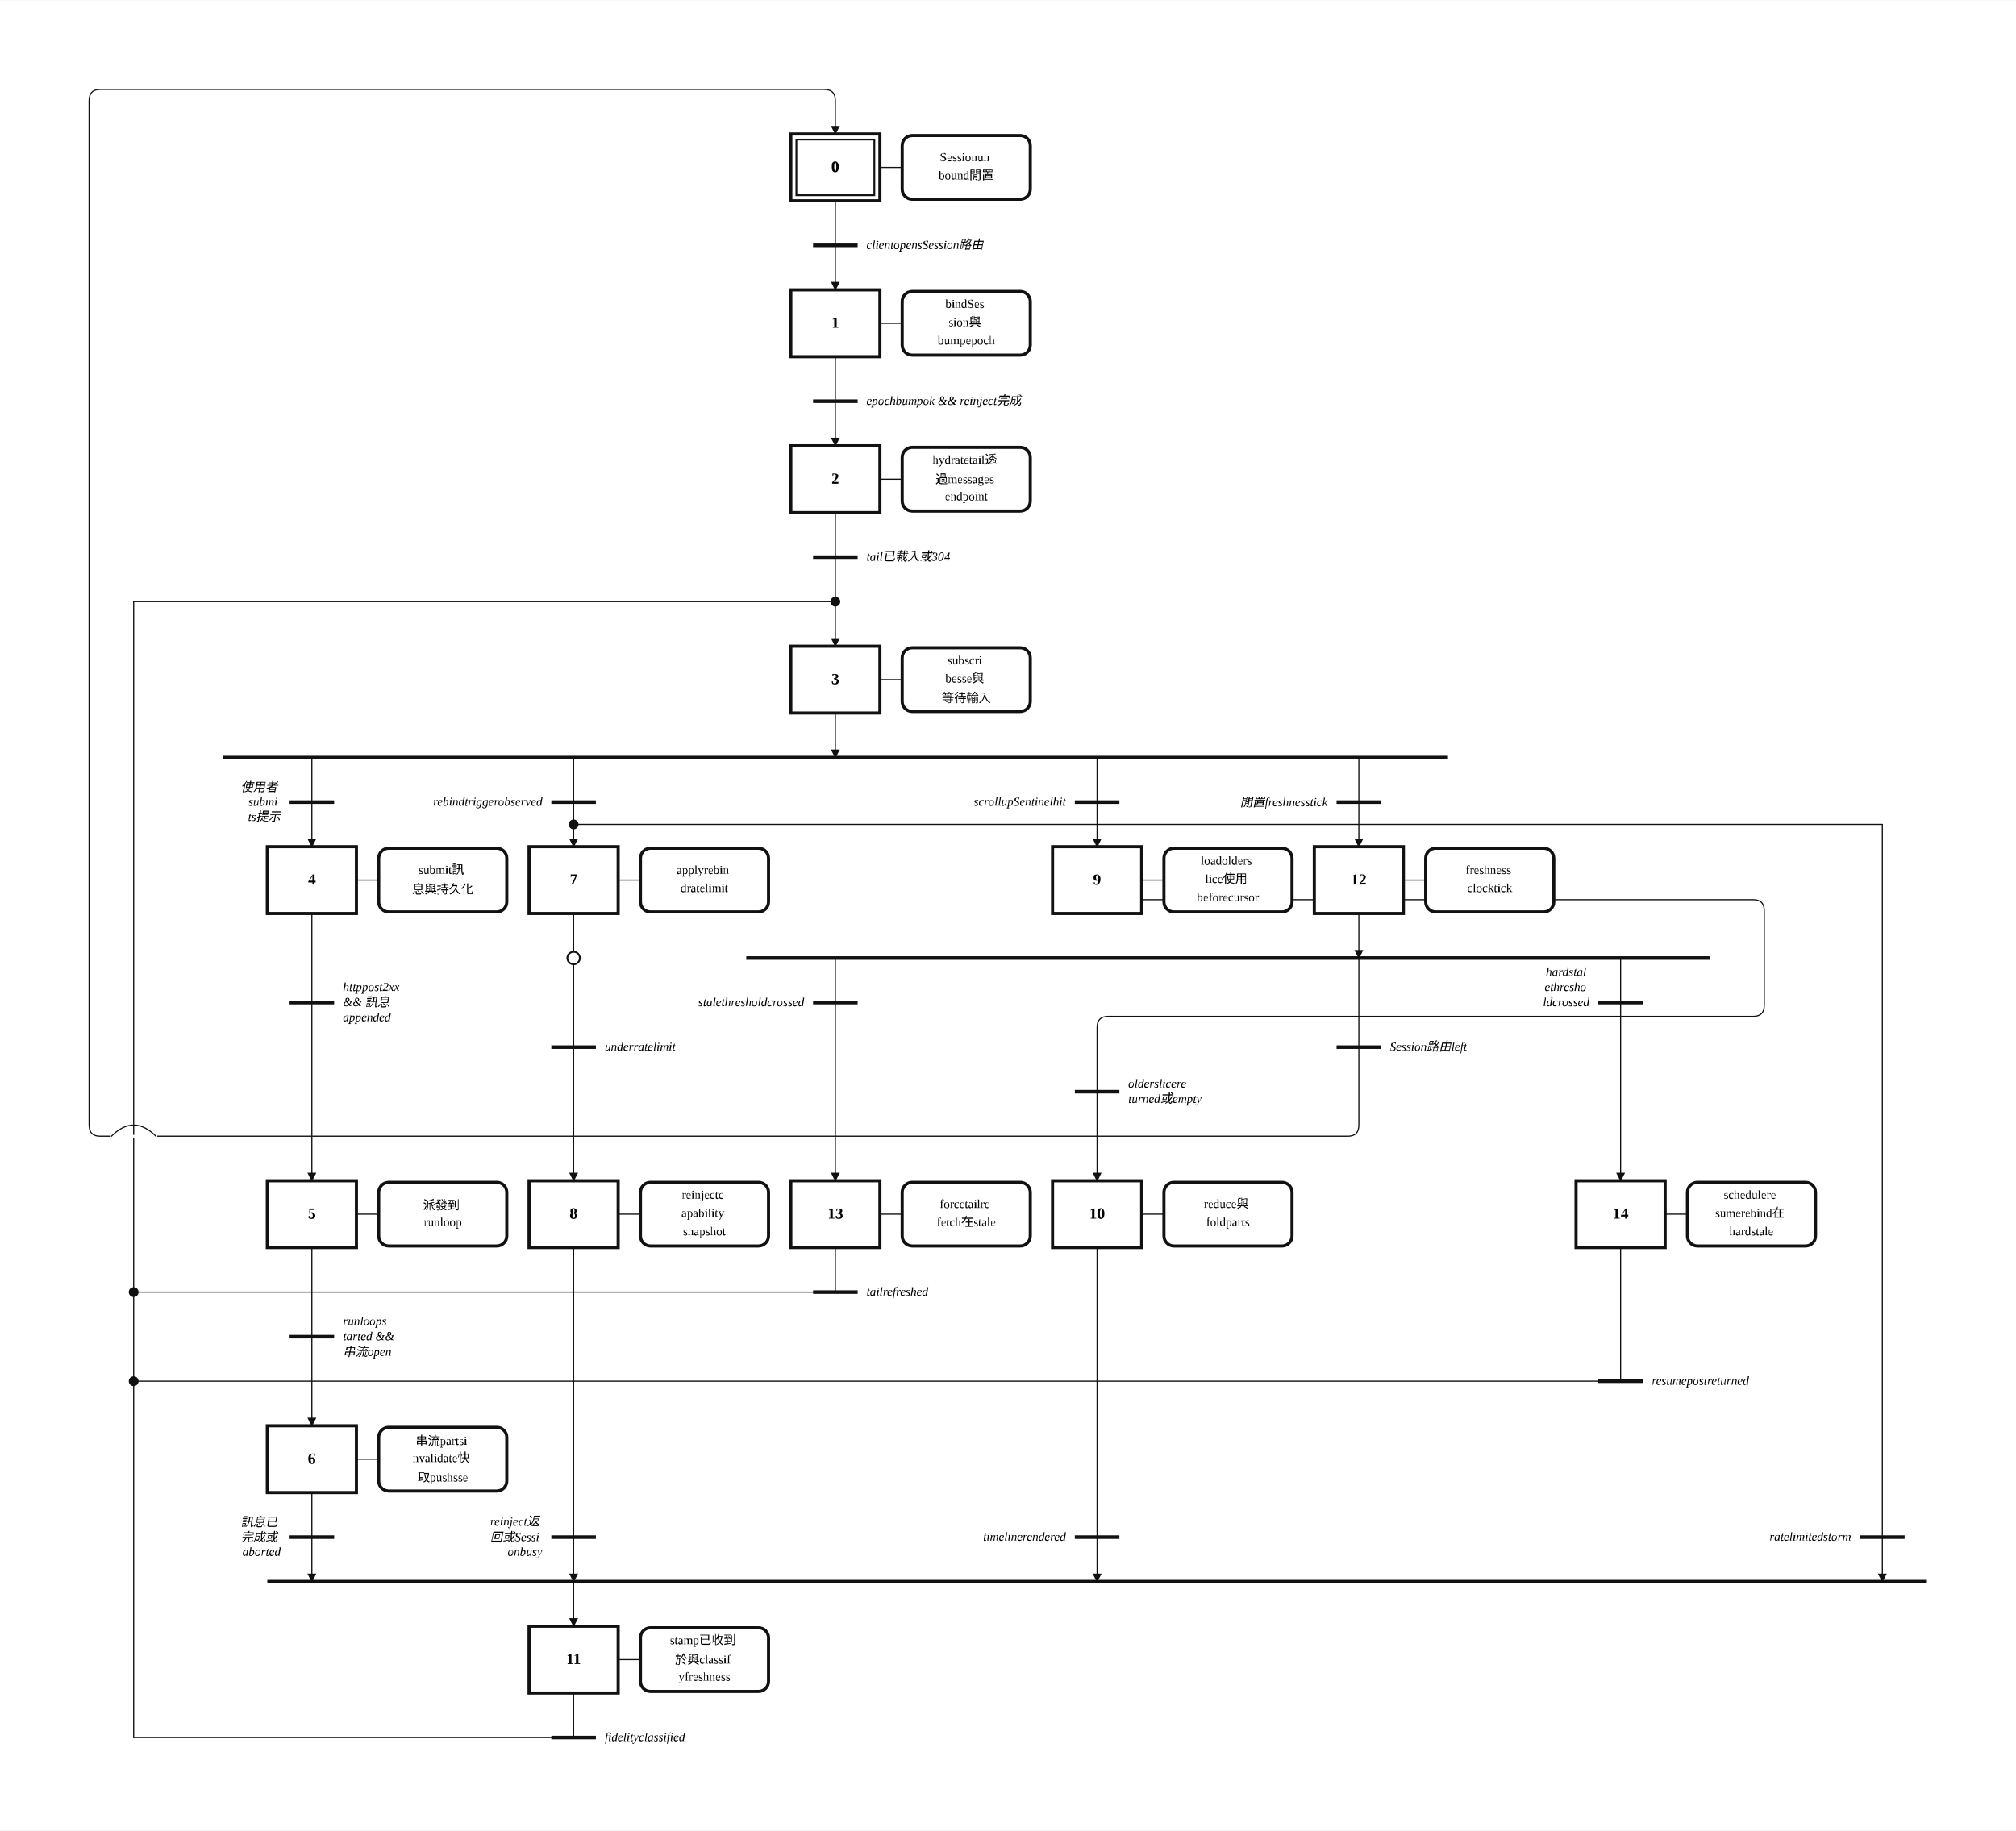
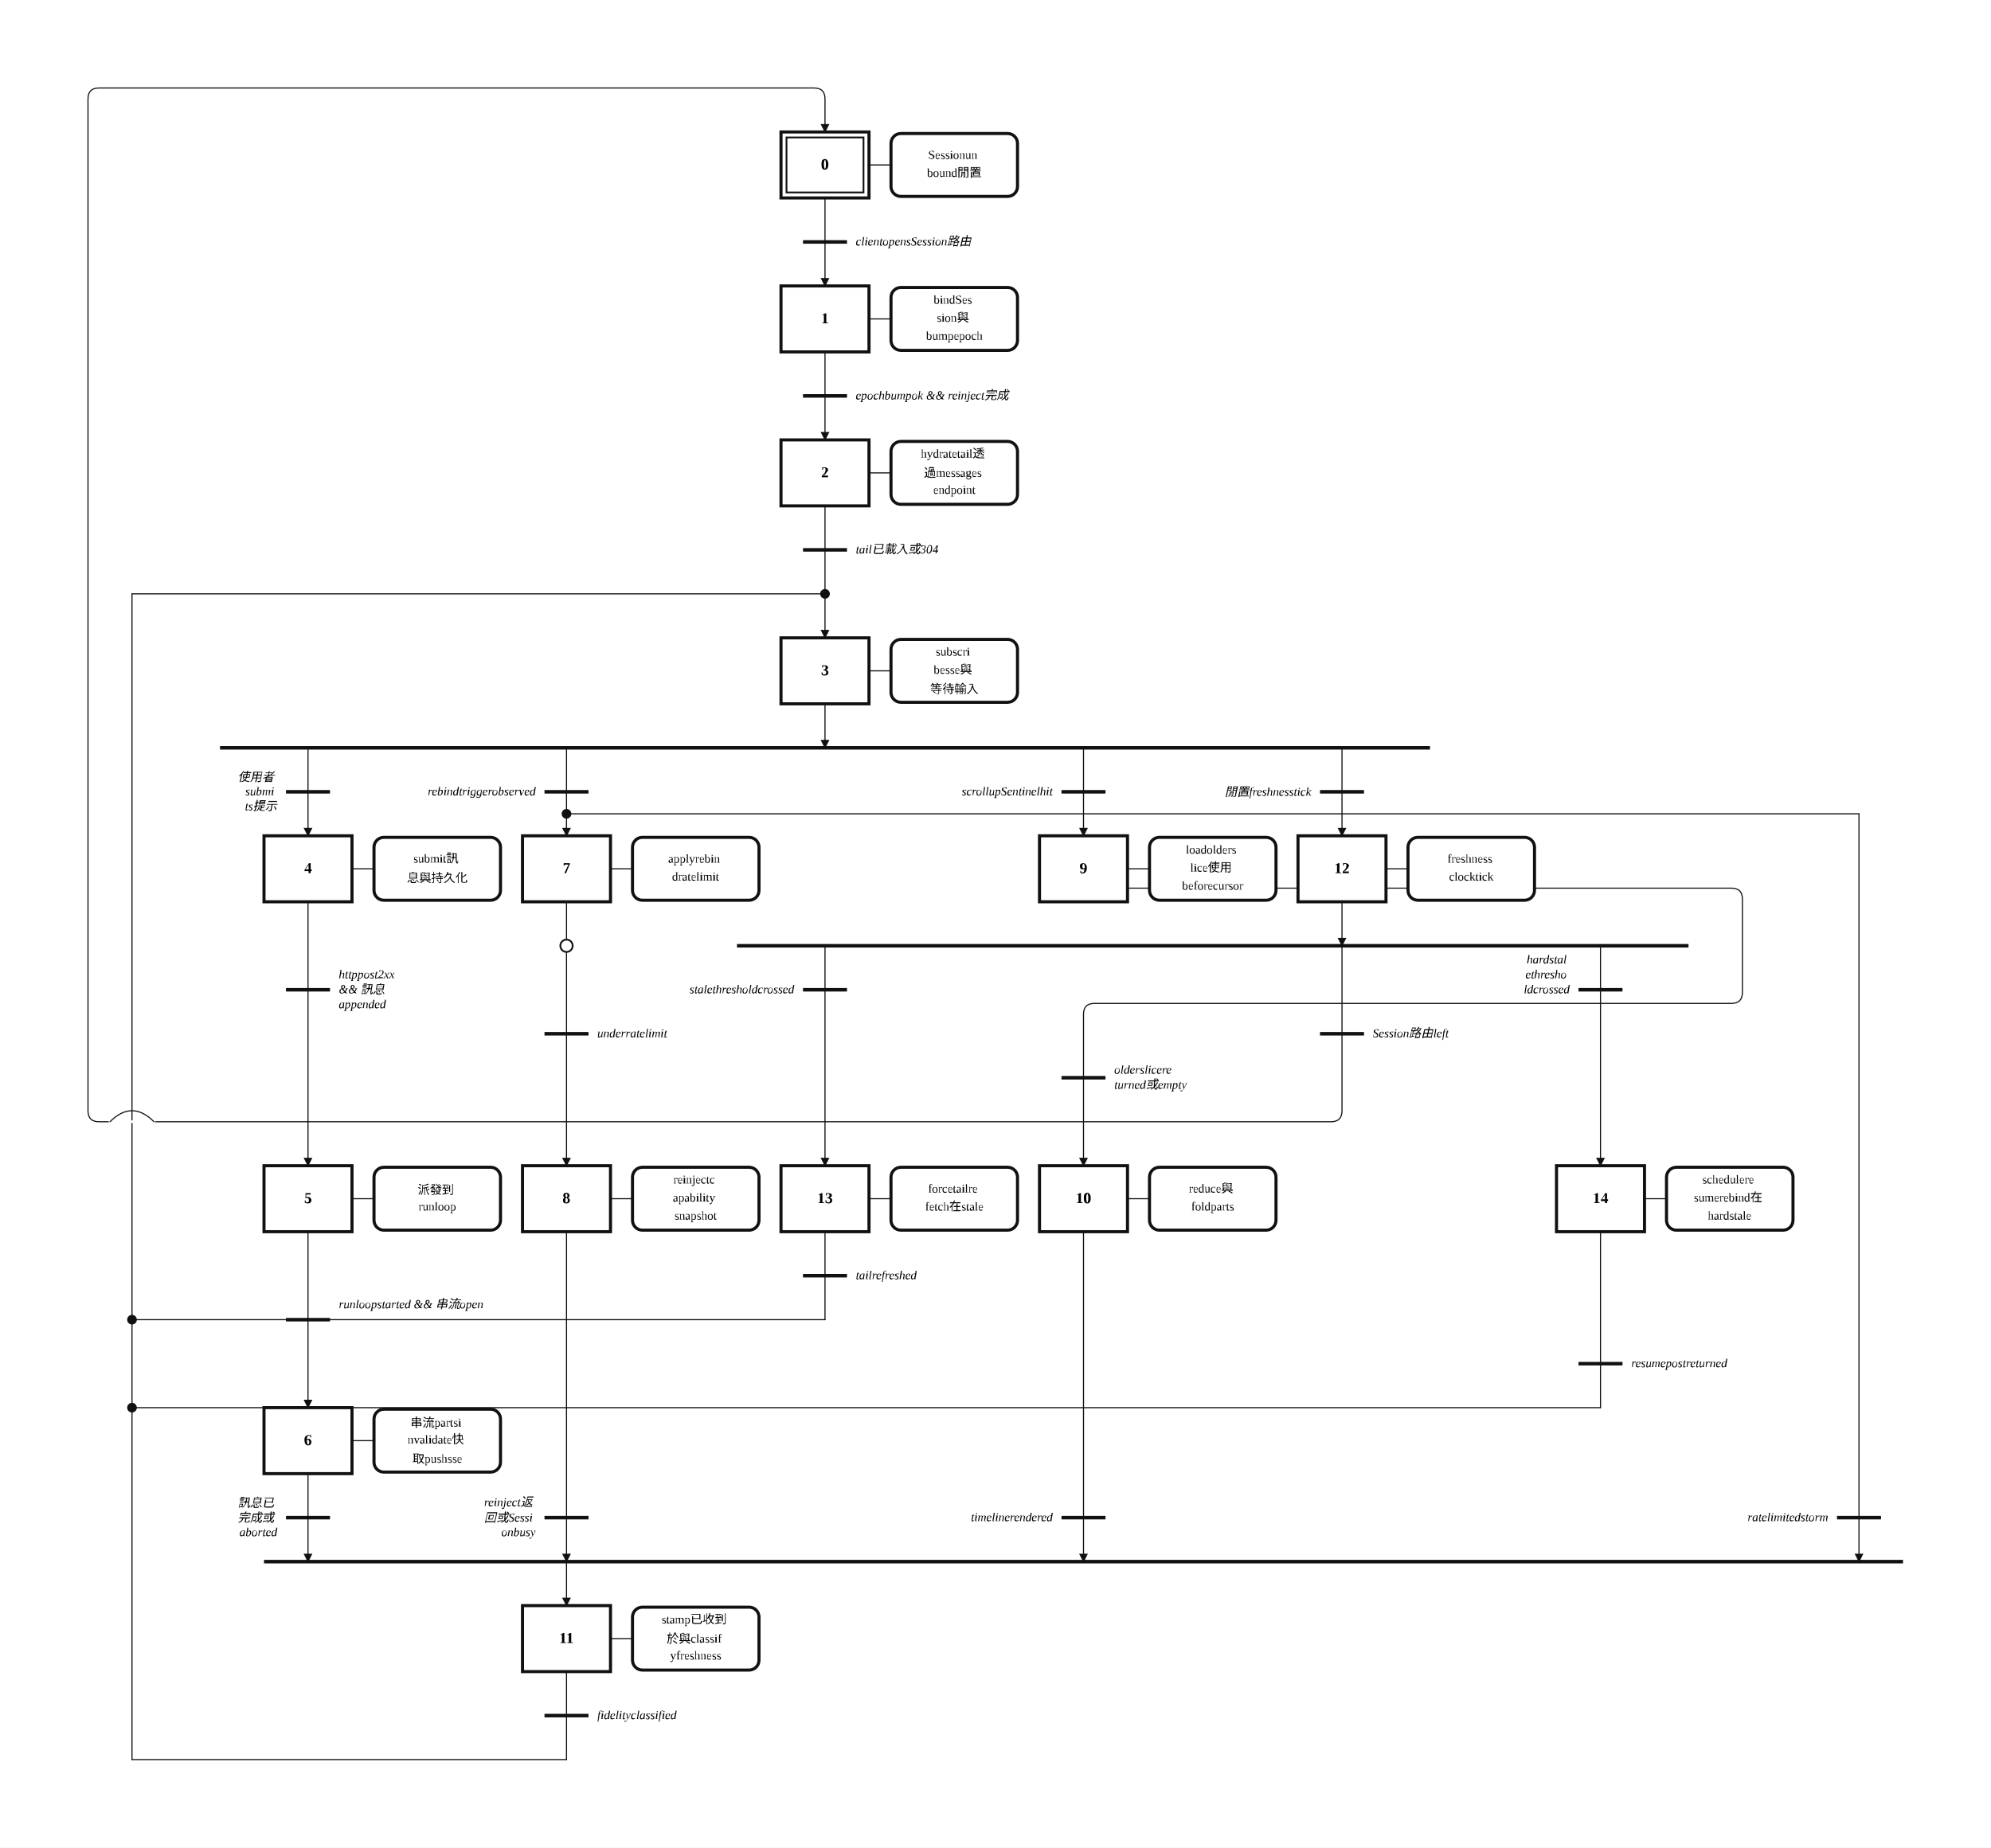
- <svg xmlns="http://www.w3.org/2000/svg" width="1810" height="1644" viewBox="-14.00 -2.00 90.50 82.17" role="img">
+ <svg xmlns="http://www.w3.org/2000/svg" width="1810" height="1680" viewBox="-14.00 -2.00 90.50 84.00" role="img">
  <style>
.step{fill:#fff;stroke:#111;stroke-width:.14}.step-inner{fill:none;stroke:#111;stroke-width:.08}
.action{fill:#fff;stroke:#111;stroke-width:.14}.gate{stroke:#111;stroke-width:.16}
.edge{fill:none;stroke:#111;stroke-width:.05;stroke-linecap:round;stroke-linejoin:round}.edge-arrow{marker-end:url(#arrow)}
.flyover-mask{stroke:#fff;stroke-width:.12;stroke-linecap:round}
.flyover{fill:none;stroke:#111;stroke-width:.05;stroke-linecap:round}
.junction{fill:#111;stroke:#111;stroke-width:0}.branch-junction{fill:#fff;stroke:#111;stroke-width:.08}
.assoc{stroke:#111;stroke-width:.05}.label{font:bold .7px 'Times New Roman', 'BiauKai', 'DFKai-SB', serif;text-anchor:middle;dominant-baseline:middle}
.action-label{font:.55px 'Times New Roman', 'BiauKai', 'DFKai-SB', serif;text-anchor:middle;dominant-baseline:middle}.gate-label{font:italic .55px 'Times New Roman', 'BiauKai', 'DFKai-SB', serif;text-anchor:start;dominant-baseline:middle}.gate-label-left{font:italic .55px 'Times New Roman', 'BiauKai', 'DFKai-SB', serif;text-anchor:end;dominant-baseline:middle}
</style>
  <defs>
    <marker id="arrow" markerWidth="0.4" markerHeight="0.4" refX="0.36" refY="0.2" orient="auto" markerUnits="userSpaceOnUse">
      <path d="M 0 0 L 0.4 0.2 L 0 0.4 z" fill="#111" />
    </marker>
  </defs>
-   <rect x="-14.00" y="-2.00" width="90.50" height="82.17" fill="white" />
+   <rect x="-14.00" y="-2.00" width="90.50" height="84.00" fill="white" />
  <path class="edge edge-arrow" d="M 23.50 23.00 L 23.50 27.00" />
  <path class="edge" d="M 23.50 7.00 L 23.50 9.00" />
  <path class="edge edge-arrow" d="M 23.50 9.00 L 23.50 11.00" />
  <path class="edge" d="M 23.50 14.00 L 23.50 16.00" />
  <path class="edge edge-arrow" d="M 23.50 16.00 L 23.50 18.00" />
  <path class="edge" d="M 23.50 21.00 L 23.50 23.00" />
  <path class="edge edge-arrow" d="M 23.50 30.00 L 23.50 32.00" />
  <path class="edge edge-arrow" d="M 0.00 32.00 L 0.00 36.00" />
  <path class="edge edge-arrow" d="M 11.75 32.00 L 11.75 36.00" />
  <path class="edge edge-arrow" d="M 35.25 32.00 L 35.25 36.00" />
  <path class="edge edge-arrow" d="M 47.00 32.00 L 47.00 36.00" />
  <path class="edge" d="M 0.00 39.00 L 0.00 43.00" />
  <path class="edge edge-arrow" d="M 0.00 43.00 L 0.00 51.00" />
  <path class="edge" d="M 0.00 54.00 L 0.00 58.00" />
  <path class="edge edge-arrow" d="M 0.00 58.00 L 0.00 62.00" />
  <path class="edge edge-arrow" d="M 0.00 65.00 L 0.00 69.00" />
  <path class="edge edge-arrow" d="M 11.75 69.00 L 11.75 71.00" />
  <path class="edge" d="M 11.75 39.00 L 11.75 41.00" />
  <path class="edge" d="M 11.75 41.00 L 11.75 45.00" />
  <path class="edge edge-arrow" d="M 11.75 45.00 L 11.75 51.00" />
  <path class="edge" d="M 11.75 39.00 L 11.75 36.00" />
  <path class="edge" d="M 11.75 35.00 L 70.50 35.00" />
  <path class="edge edge-arrow" d="M 70.50 35.00 L 70.50 69.00" />
  <path class="edge edge-arrow" d="M 11.75 54.00 L 11.75 69.00" />
  <path class="edge" d="M 35.25 39.00 L 35.25 38.69 Q 35.25 38.38 35.56 38.38 L 64.70 38.38 Q 65.20 38.38 65.20 38.88 L 65.20 43.12 Q 65.20 43.62 64.70 43.62 L 35.75 43.62 Q 35.25 43.62 35.25 44.12 L 35.25 47.00" />
  <path class="edge edge-arrow" d="M 35.25 47.00 L 35.25 51.00" />
  <path class="edge edge-arrow" d="M 35.25 54.00 L 35.25 69.00" />
  <path class="edge" d="M 11.75 74.00 L 11.75 76.00" />
-   <path class="edge" d="M 11.75 76.00 L -8.00 76.00" />
-   <path class="edge" d="M -8.00 76.00 L -8.00 25.00" />
+   <path class="edge" d="M 11.75 76.00 L 11.75 78.00" />
+   <path class="edge" d="M 11.75 78.00 L -8.00 78.00" />
+   <path class="edge" d="M -8.00 78.00 L -8.00 25.00" />
  <path class="edge" d="M -8.00 25.00 L 23.50 25.00" />
  <path class="edge edge-arrow" d="M 47.00 39.00 L 47.00 41.00" />
  <path class="edge edge-arrow" d="M 23.50 41.00 L 23.50 51.00" />
  <path class="edge edge-arrow" d="M 58.75 41.00 L 58.75 51.00" />
  <path class="edge edge-arrow" d="M 47.00 41.00 L 47.00 48.50 Q 47.00 49.00 46.50 49.00 L -9.50 49.00 Q -10.00 49.00 -10.00 48.50 L -10.00 2.50 Q -10.00 2.00 -9.50 2.00 L 23.00 2.00 Q 23.50 2.00 23.50 2.50 L 23.50 4.00" />
  <path class="edge" d="M 23.50 54.00 L 23.50 56.00" />
-   <path class="edge" d="M 23.50 56.00 L -8.00 56.00" />
+   <path class="edge" d="M 23.50 56.00 L 23.50 58.00" />
+   <path class="edge" d="M 23.50 58.00 L -8.00 58.00" />
  <path class="edge" d="M 58.75 54.00 L 58.75 60.00" />
-   <path class="edge" d="M 58.75 60.00 L -8.00 60.00" />
+   <path class="edge" d="M 58.75 60.00 L 58.75 62.00" />
+   <path class="edge" d="M 58.75 62.00 L -8.00 62.00" />
  <rect class="step" x="21.50" y="4.00" width="4.00" height="3.00" />
  <rect class="step-inner" x="21.75" y="4.25" width="3.50" height="2.50" />
  <text class="label" x="23.50" y="5.50">0</text>
  <rect class="step" x="21.50" y="11.00" width="4.00" height="3.00" />
  <text class="label" x="23.50" y="12.50">1</text>
  <rect class="step" x="21.50" y="18.00" width="4.00" height="3.00" />
  <text class="label" x="23.50" y="19.50">2</text>
  <rect class="step" x="21.50" y="27.00" width="4.00" height="3.00" />
  <text class="label" x="23.50" y="28.50">3</text>
  <rect class="step" x="-2.00" y="36.00" width="4.00" height="3.00" />
  <text class="label" x="0.00" y="37.50">4</text>
  <rect class="step" x="-2.00" y="51.00" width="4.00" height="3.00" />
  <text class="label" x="0.00" y="52.50">5</text>
  <rect class="step" x="-2.00" y="62.00" width="4.00" height="3.00" />
  <text class="label" x="0.00" y="63.50">6</text>
  <rect class="step" x="9.75" y="36.00" width="4.00" height="3.00" />
  <text class="label" x="11.75" y="37.50">7</text>
  <rect class="step" x="9.75" y="51.00" width="4.00" height="3.00" />
  <text class="label" x="11.75" y="52.50">8</text>
  <rect class="step" x="33.25" y="36.00" width="4.00" height="3.00" />
  <text class="label" x="35.25" y="37.50">9</text>
  <rect class="step" x="33.25" y="51.00" width="4.00" height="3.00" />
  <text class="label" x="35.25" y="52.50">10</text>
  <rect class="step" x="9.75" y="71.00" width="4.00" height="3.00" />
  <text class="label" x="11.75" y="72.50">11</text>
  <rect class="step" x="45.00" y="36.00" width="4.00" height="3.00" />
  <text class="label" x="47.00" y="37.50">12</text>
  <rect class="step" x="21.50" y="51.00" width="4.00" height="3.00" />
  <text class="label" x="23.50" y="52.50">13</text>
  <rect class="step" x="56.75" y="51.00" width="4.00" height="3.00" />
  <text class="label" x="58.75" y="52.50">14</text>
  <line class="assoc" x1="25.50" y1="5.50" x2="26.50" y2="5.50" />
  <rect class="action" x="26.50" y="4.07" width="5.75" height="2.86" rx="0.45" ry="0.45" />
  <text class="action-label" x="29.38" y="5.09">
    <tspan x="29.38" dy="0">Sessionun</tspan>
    <tspan x="29.38" dy="0.82">bound閒置</tspan>
  </text>
  <line class="assoc" x1="25.50" y1="12.50" x2="26.50" y2="12.50" />
  <rect class="action" x="26.50" y="11.07" width="5.75" height="2.86" rx="0.45" ry="0.45" />
  <text class="action-label" x="29.38" y="11.68">
    <tspan x="29.38" dy="0">bindSes</tspan>
    <tspan x="29.38" dy="0.82">sion與</tspan>
    <tspan x="29.38" dy="0.82">bumpepoch</tspan>
  </text>
  <line class="assoc" x1="25.50" y1="19.50" x2="26.50" y2="19.50" />
  <rect class="action" x="26.50" y="18.07" width="5.75" height="2.86" rx="0.45" ry="0.45" />
  <text class="action-label" x="29.38" y="18.68">
    <tspan x="29.38" dy="0">hydratetail透</tspan>
    <tspan x="29.38" dy="0.82">過messages</tspan>
    <tspan x="29.38" dy="0.82">endpoint</tspan>
  </text>
  <line class="assoc" x1="25.50" y1="28.50" x2="26.50" y2="28.50" />
  <rect class="action" x="26.50" y="27.07" width="5.75" height="2.86" rx="0.45" ry="0.45" />
  <text class="action-label" x="29.38" y="27.68">
    <tspan x="29.38" dy="0">subscri</tspan>
    <tspan x="29.38" dy="0.82">besse與</tspan>
    <tspan x="29.38" dy="0.82">等待輸入</tspan>
  </text>
  <line class="assoc" x1="2.00" y1="37.50" x2="3.00" y2="37.50" />
  <rect class="action" x="3.00" y="36.07" width="5.75" height="2.86" rx="0.45" ry="0.45" />
  <text class="action-label" x="5.88" y="37.09">
    <tspan x="5.88" dy="0">submit訊</tspan>
    <tspan x="5.88" dy="0.82">息與持久化</tspan>
  </text>
  <line class="assoc" x1="2.00" y1="52.50" x2="3.00" y2="52.50" />
  <rect class="action" x="3.00" y="51.07" width="5.75" height="2.86" rx="0.45" ry="0.45" />
  <text class="action-label" x="5.88" y="52.09">
    <tspan x="5.88" dy="0">派發到</tspan>
    <tspan x="5.88" dy="0.82">runloop</tspan>
  </text>
  <line class="assoc" x1="2.00" y1="63.50" x2="3.00" y2="63.50" />
  <rect class="action" x="3.00" y="62.07" width="5.75" height="2.86" rx="0.45" ry="0.45" />
  <text class="action-label" x="5.88" y="62.68">
    <tspan x="5.88" dy="0">串流partsi</tspan>
    <tspan x="5.88" dy="0.82">nvalidate快</tspan>
    <tspan x="5.88" dy="0.82">取pushsse</tspan>
  </text>
  <line class="assoc" x1="13.75" y1="37.50" x2="14.75" y2="37.50" />
  <rect class="action" x="14.75" y="36.07" width="5.75" height="2.86" rx="0.45" ry="0.45" />
  <text class="action-label" x="17.62" y="37.09">
    <tspan x="17.62" dy="0">applyrebin</tspan>
    <tspan x="17.62" dy="0.82">dratelimit</tspan>
  </text>
  <line class="assoc" x1="13.75" y1="52.50" x2="14.75" y2="52.50" />
  <rect class="action" x="14.75" y="51.07" width="5.75" height="2.86" rx="0.45" ry="0.45" />
  <text class="action-label" x="17.62" y="51.68">
    <tspan x="17.62" dy="0">reinjectc</tspan>
    <tspan x="17.62" dy="0.82">apability</tspan>
    <tspan x="17.62" dy="0.82">snapshot</tspan>
  </text>
  <line class="assoc" x1="37.25" y1="37.50" x2="38.25" y2="37.50" />
  <rect class="action" x="38.25" y="36.07" width="5.75" height="2.86" rx="0.45" ry="0.45" />
  <text class="action-label" x="41.12" y="36.68">
    <tspan x="41.12" dy="0">loadolders</tspan>
    <tspan x="41.12" dy="0.82">lice使用</tspan>
    <tspan x="41.12" dy="0.82">beforecursor</tspan>
  </text>
  <line class="assoc" x1="37.25" y1="52.50" x2="38.25" y2="52.50" />
  <rect class="action" x="38.25" y="51.07" width="5.75" height="2.86" rx="0.45" ry="0.45" />
  <text class="action-label" x="41.12" y="52.09">
    <tspan x="41.12" dy="0">reduce與</tspan>
    <tspan x="41.12" dy="0.82">foldparts</tspan>
  </text>
  <line class="assoc" x1="13.75" y1="72.50" x2="14.75" y2="72.50" />
  <rect class="action" x="14.75" y="71.07" width="5.75" height="2.86" rx="0.45" ry="0.45" />
  <text class="action-label" x="17.62" y="71.68">
    <tspan x="17.62" dy="0">stamp已收到</tspan>
    <tspan x="17.62" dy="0.82">於與classif</tspan>
    <tspan x="17.62" dy="0.82">yfreshness</tspan>
  </text>
  <line class="assoc" x1="49.00" y1="37.50" x2="50.00" y2="37.50" />
  <rect class="action" x="50.00" y="36.07" width="5.75" height="2.86" rx="0.45" ry="0.45" />
  <text class="action-label" x="52.88" y="37.09">
    <tspan x="52.88" dy="0">freshness</tspan>
    <tspan x="52.88" dy="0.82">clocktick</tspan>
  </text>
  <line class="assoc" x1="25.50" y1="52.50" x2="26.50" y2="52.50" />
  <rect class="action" x="26.50" y="51.07" width="5.75" height="2.86" rx="0.45" ry="0.45" />
  <text class="action-label" x="29.38" y="52.09">
    <tspan x="29.38" dy="0">forcetailre</tspan>
    <tspan x="29.38" dy="0.82">fetch在stale</tspan>
  </text>
  <line class="assoc" x1="60.75" y1="52.50" x2="61.75" y2="52.50" />
  <rect class="action" x="61.75" y="51.07" width="5.75" height="2.86" rx="0.45" ry="0.45" />
  <text class="action-label" x="64.62" y="51.68">
    <tspan x="64.62" dy="0">schedulere</tspan>
    <tspan x="64.62" dy="0.82">sumerebind在</tspan>
    <tspan x="64.62" dy="0.82">hardstale</tspan>
  </text>
  <line class="gate" x1="22.50" y1="9.00" x2="24.50" y2="9.00" />
  <text class="gate-label" x="24.90" y="9.00">
    <tspan x="24.90" dy="0">clientopensSession路由</tspan>
  </text>
  <line class="gate" x1="22.50" y1="16.00" x2="24.50" y2="16.00" />
  <text class="gate-label" x="24.90" y="16.00">
    <tspan x="24.90" dy="0">epochbumpok &amp;&amp; reinject完成</tspan>
  </text>
  <line class="gate" x1="22.50" y1="23.00" x2="24.50" y2="23.00" />
  <text class="gate-label" x="24.90" y="23.00">
    <tspan x="24.90" dy="0">tail已載入或304</tspan>
  </text>
  <line class="gate" x1="-4.00" y1="32.00" x2="51.00" y2="32.00" />
  <line class="gate" x1="-1.00" y1="43.00" x2="1.00" y2="43.00" />
  <text class="gate-label" x="1.40" y="42.32">
    <tspan x="1.40" dy="0">httppost2xx</tspan>
    <tspan x="1.40" dy="0.68">&amp;&amp; 訊息</tspan>
    <tspan x="1.40" dy="0.68">appended</tspan>
  </text>
  <line class="gate" x1="-1.00" y1="58.00" x2="1.00" y2="58.00" />
  <text class="gate-label" x="1.40" y="57.32">
-     <tspan x="1.40" dy="0">runloops</tspan>
-     <tspan x="1.40" dy="0.68">tarted &amp;&amp;</tspan>
-     <tspan x="1.40" dy="0.68">串流open</tspan>
+     <tspan x="1.40" dy="0">runloopstarted &amp;&amp; 串流open</tspan>
  </text>
  <line class="gate" x1="-2.00" y1="69.00" x2="72.50" y2="69.00" />
  <line class="gate" x1="10.75" y1="45.00" x2="12.75" y2="45.00" />
  <text class="gate-label" x="13.15" y="45.00">
    <tspan x="13.15" dy="0">underratelimit</tspan>
  </text>
  <line class="gate" x1="34.25" y1="47.00" x2="36.25" y2="47.00" />
  <text class="gate-label" x="36.65" y="46.66">
    <tspan x="36.65" dy="0">olderslicere</tspan>
    <tspan x="36.65" dy="0.68">turned或empty</tspan>
  </text>
  <line class="gate" x1="10.75" y1="76.00" x2="12.75" y2="76.00" />
  <text class="gate-label" x="13.15" y="76.00">
    <tspan x="13.15" dy="0">fidelityclassified</tspan>
  </text>
  <line class="gate" x1="19.50" y1="41.00" x2="62.75" y2="41.00" />
  <line class="gate" x1="22.50" y1="56.00" x2="24.50" y2="56.00" />
  <text class="gate-label" x="24.90" y="56.00">
    <tspan x="24.90" dy="0">tailrefreshed</tspan>
  </text>
  <line class="gate" x1="57.75" y1="60.00" x2="59.75" y2="60.00" />
  <text class="gate-label" x="60.15" y="60.00">
    <tspan x="60.15" dy="0">resumepostreturned</tspan>
  </text>
  <line class="gate" x1="-1.00" y1="34.00" x2="1.00" y2="34.00" />
  <text class="gate-label-left" x="-1.40" y="33.32">
    <tspan x="-1.40" dy="0">使用者</tspan>
    <tspan x="-1.40" dy="0.68">submi</tspan>
    <tspan x="-1.40" dy="0.68">ts提示</tspan>
  </text>
  <line class="gate" x1="10.75" y1="34.00" x2="12.75" y2="34.00" />
  <text class="gate-label-left" x="10.35" y="34.00">
    <tspan x="10.35" dy="0">rebindtriggerobserved</tspan>
  </text>
  <line class="gate" x1="34.25" y1="34.00" x2="36.25" y2="34.00" />
  <text class="gate-label-left" x="33.85" y="34.00">
    <tspan x="33.85" dy="0">scrollupSentinelhit</tspan>
  </text>
  <line class="gate" x1="46.00" y1="34.00" x2="48.00" y2="34.00" />
  <text class="gate-label-left" x="45.60" y="34.00">
    <tspan x="45.60" dy="0">閒置freshnesstick</tspan>
  </text>
  <line class="gate" x1="-1.00" y1="67.00" x2="1.00" y2="67.00" />
  <text class="gate-label-left" x="-1.40" y="66.32">
    <tspan x="-1.40" dy="0">訊息已</tspan>
    <tspan x="-1.40" dy="0.68">完成或</tspan>
    <tspan x="-1.40" dy="0.68">aborted</tspan>
  </text>
  <line class="gate" x1="69.50" y1="67.00" x2="71.50" y2="67.00" />
  <text class="gate-label-left" x="69.10" y="67.00">
    <tspan x="69.10" dy="0">ratelimitedstorm</tspan>
  </text>
  <line class="gate" x1="10.75" y1="67.00" x2="12.75" y2="67.00" />
  <text class="gate-label-left" x="10.35" y="66.32">
    <tspan x="10.35" dy="0">reinject返</tspan>
    <tspan x="10.35" dy="0.68">回或Sessi</tspan>
    <tspan x="10.35" dy="0.68">onbusy</tspan>
  </text>
  <line class="gate" x1="34.25" y1="67.00" x2="36.25" y2="67.00" />
  <text class="gate-label-left" x="33.85" y="67.00">
    <tspan x="33.85" dy="0">timelinerendered</tspan>
  </text>
  <line class="gate" x1="22.50" y1="43.00" x2="24.50" y2="43.00" />
  <text class="gate-label-left" x="22.10" y="43.00">
    <tspan x="22.10" dy="0">stalethresholdcrossed</tspan>
  </text>
  <line class="gate" x1="57.75" y1="43.00" x2="59.75" y2="43.00" />
  <text class="gate-label-left" x="57.35" y="41.64">
    <tspan x="57.35" dy="0">hardstal</tspan>
    <tspan x="57.35" dy="0.68">ethresho</tspan>
    <tspan x="57.35" dy="0.68">ldcrossed</tspan>
  </text>
  <line class="gate" x1="46.00" y1="45.00" x2="48.00" y2="45.00" />
  <text class="gate-label" x="48.40" y="45.00">
    <tspan x="48.40" dy="0">Session路由left</tspan>
  </text>
  <line class="flyover-mask" x1="-9.00" y1="49.00" x2="-7.00" y2="49.00" />
  <path class="flyover" d="M -9.00 49.00 Q -8.00 48.00 -7.00 49.00" />
  <circle class="junction" cx="23.50" cy="25.00" r="0.22" />
  <circle class="junction" cx="11.75" cy="35.00" r="0.22" />
-   <circle class="junction" cx="-8.00" cy="56.00" r="0.22" />
-   <circle class="junction" cx="-8.00" cy="60.00" r="0.22" />
+   <circle class="junction" cx="-8.00" cy="58.00" r="0.22" />
+   <circle class="junction" cx="-8.00" cy="62.00" r="0.22" />
  <circle class="branch-junction" cx="11.75" cy="41.00" r="0.28" />
</svg>
